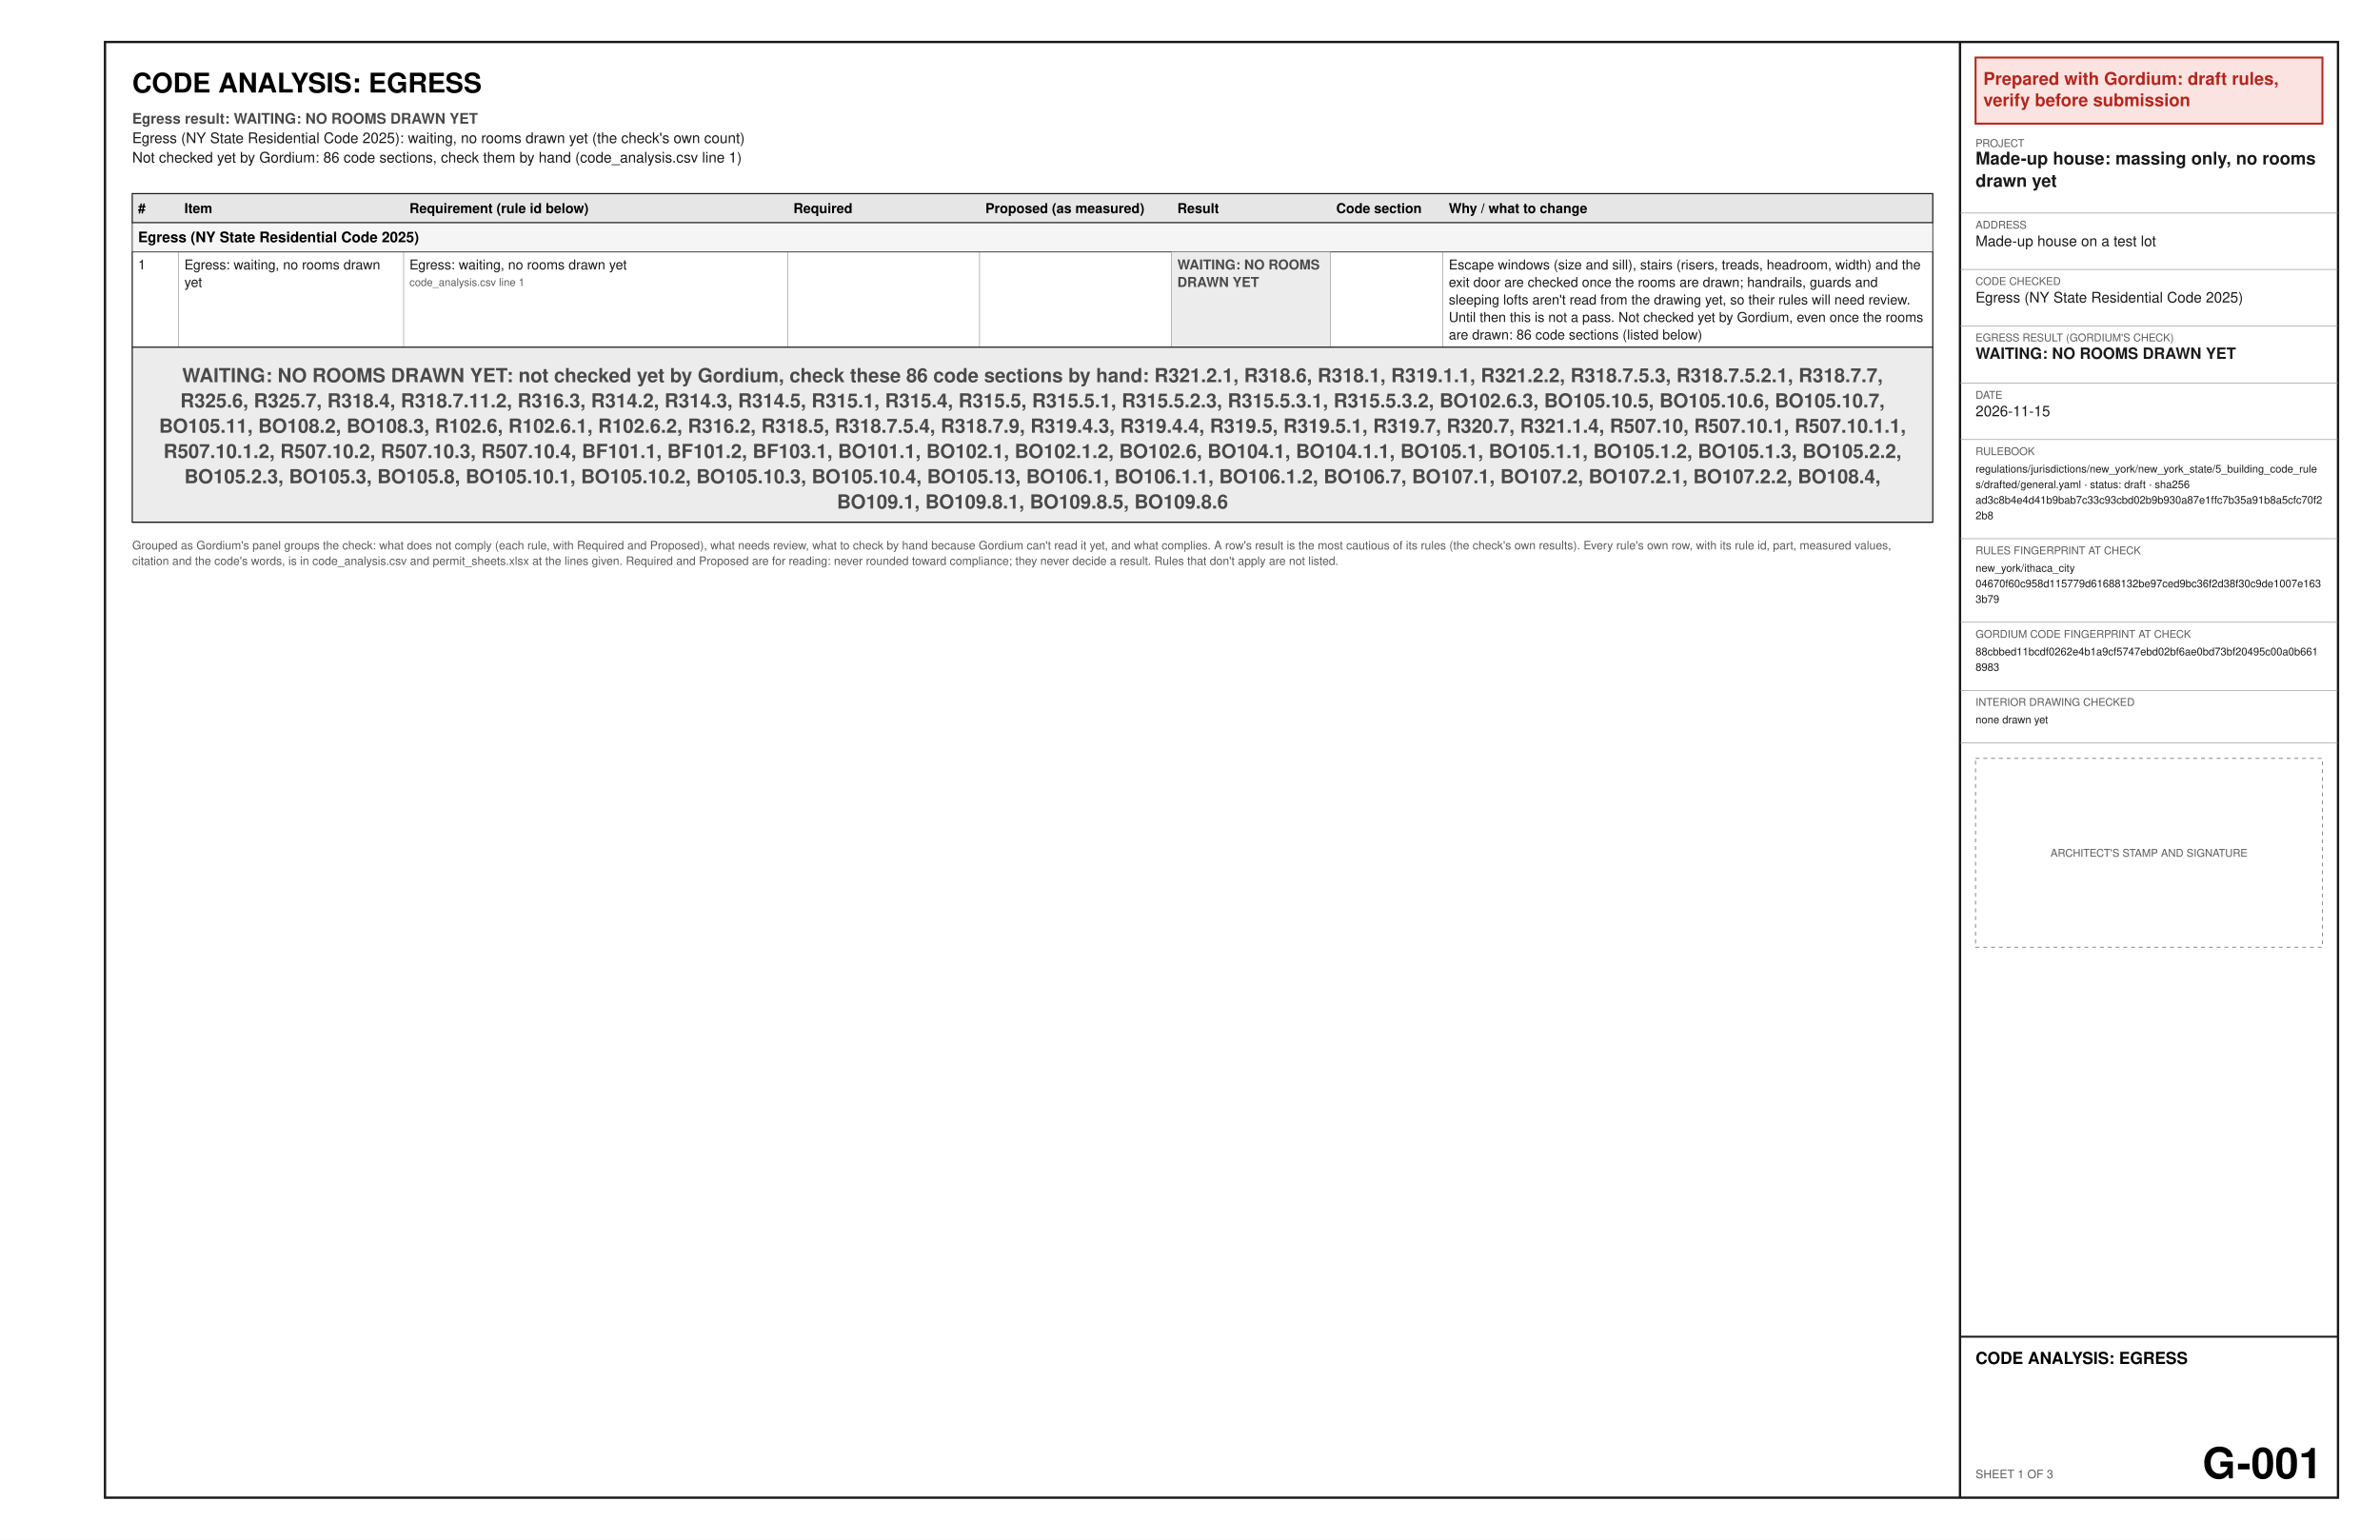
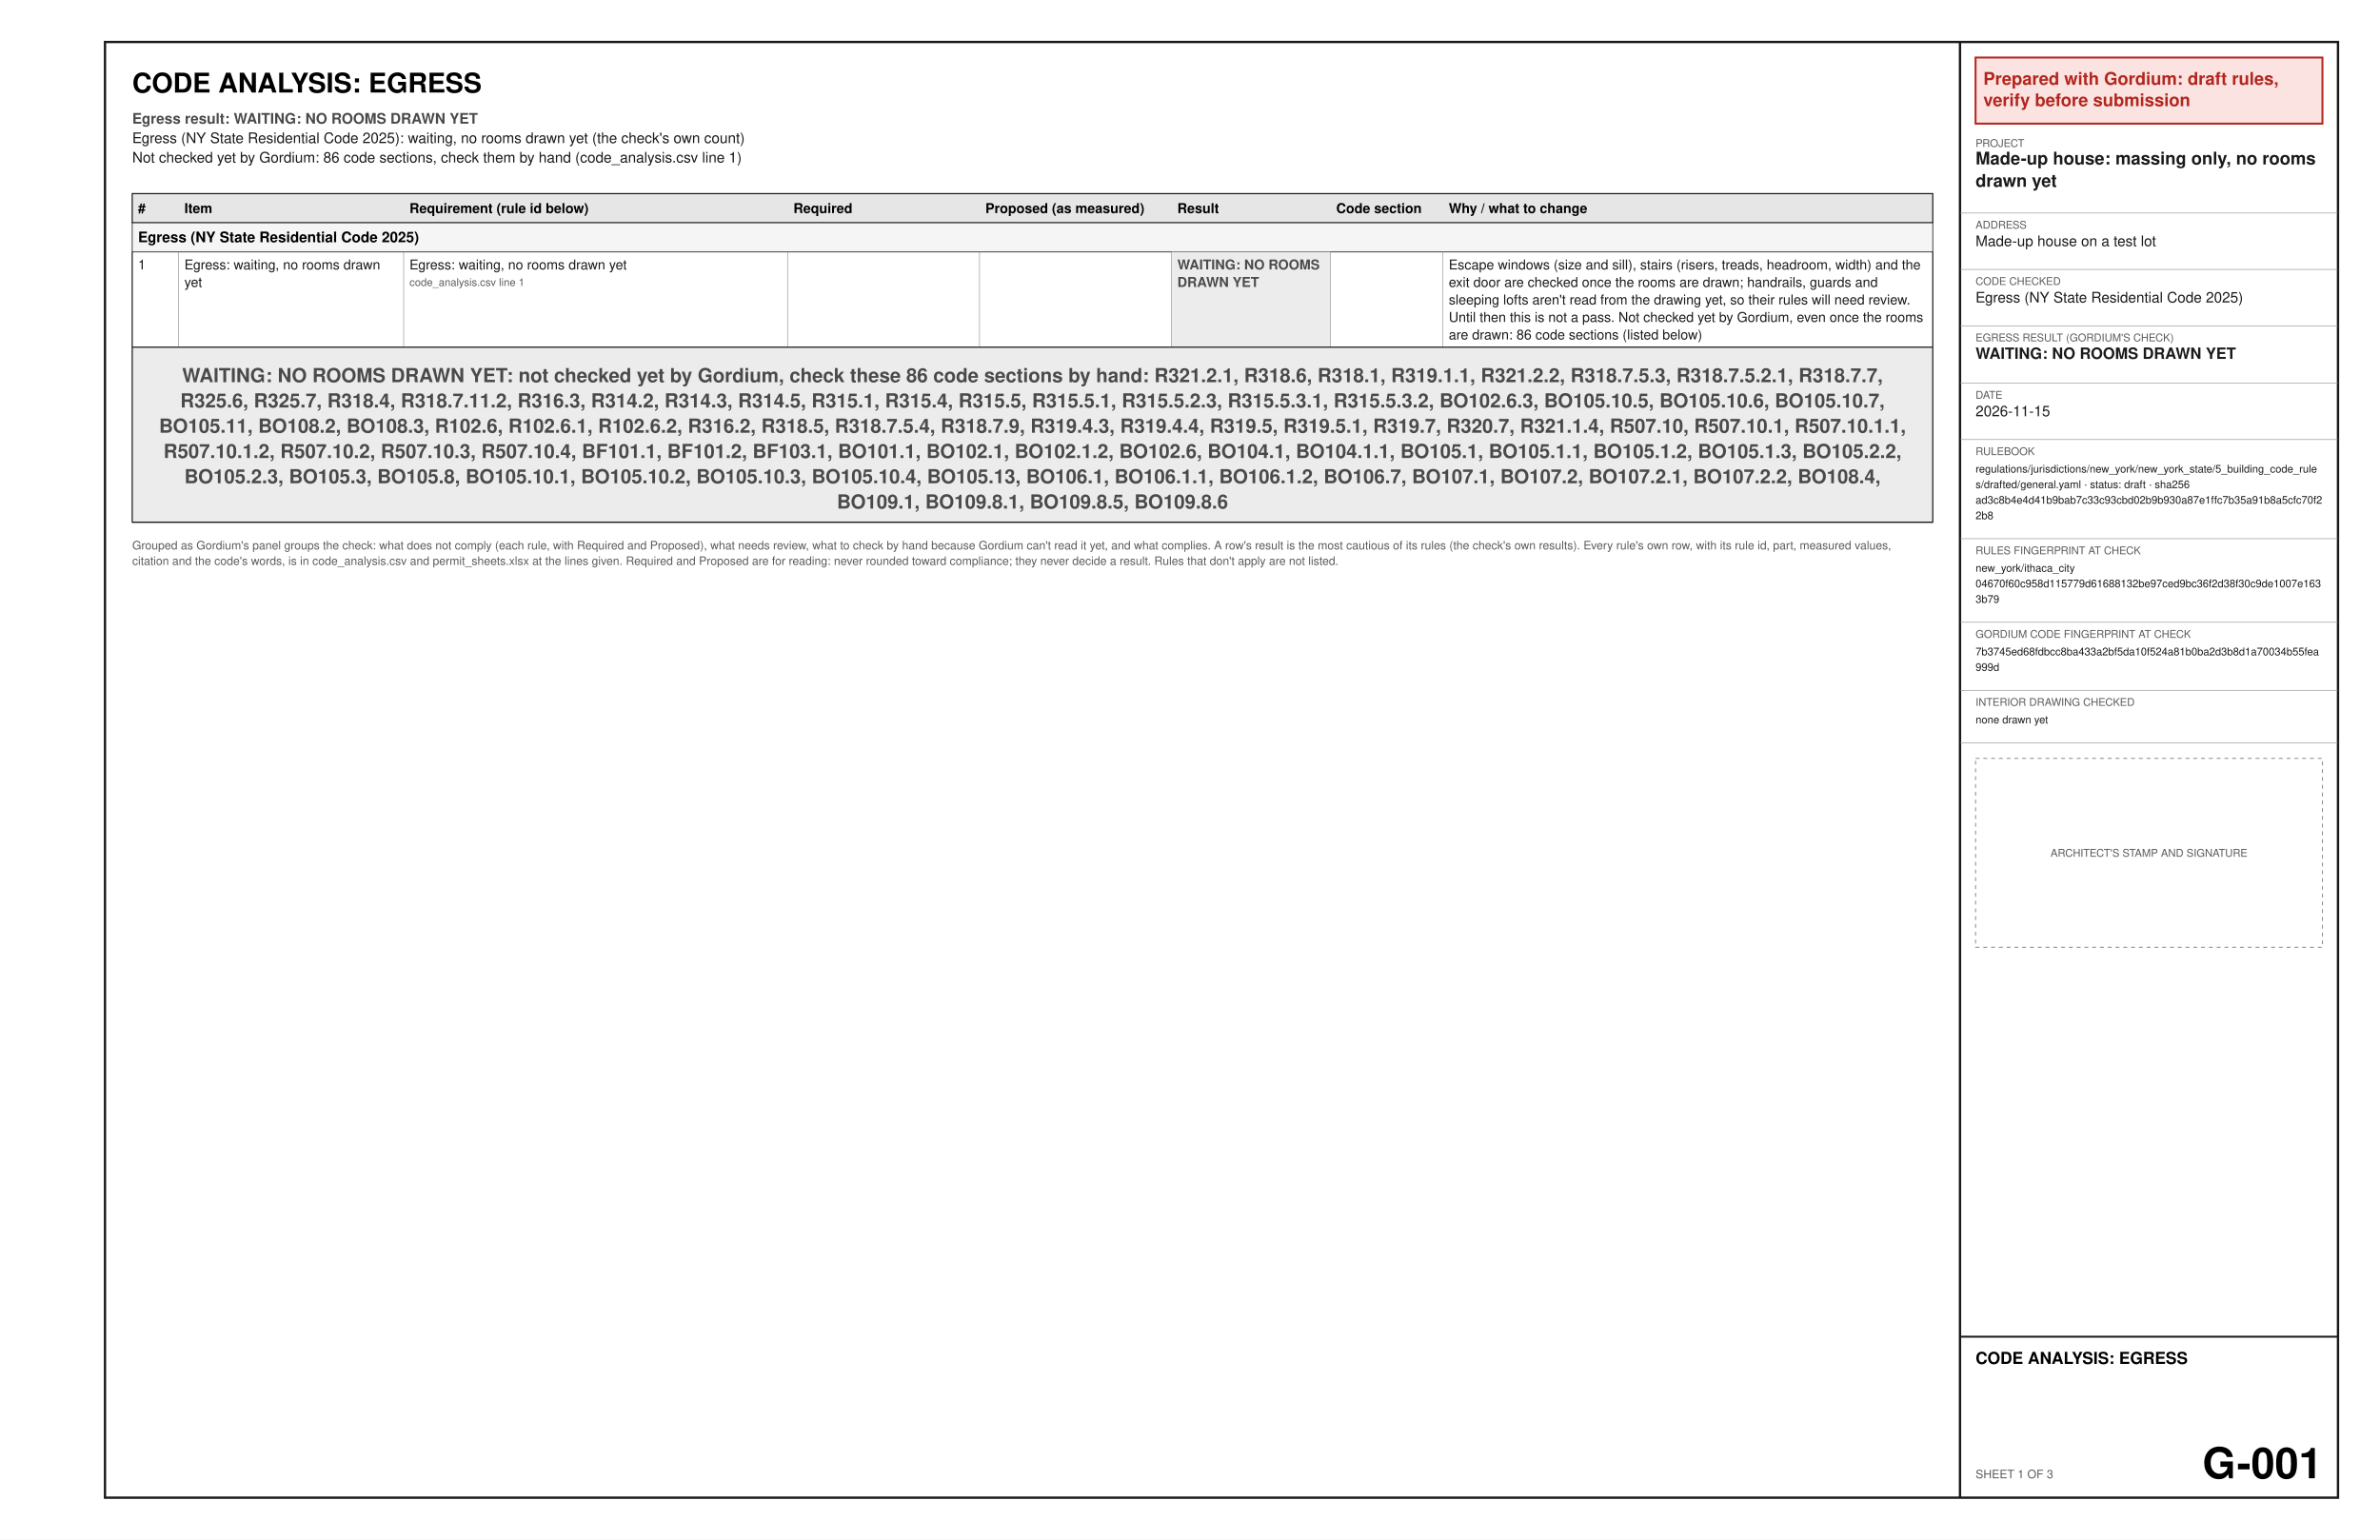
<svg xmlns="http://www.w3.org/2000/svg" width="17in" height="11in" viewBox="0 0 1224 792" font-family="Helvetica, Arial, sans-serif">
  <rect x="0" y="0" width="1224" height="792" fill="#ffffff" />
  <text x="68" y="47.6" font-size="14" font-weight="bold" text-anchor="start" fill="#000000" xml:space="preserve">CODE ANALYSIS: EGRESS</text>
  <text x="68" y="63.6" font-size="7.5" font-weight="bold" text-anchor="start" fill="#4a4a4a" xml:space="preserve">Egress result: WAITING: NO ROOMS DRAWN YET</text>
  <text x="68" y="73.6" font-size="7.5" text-anchor="start" fill="#1a1a1a" xml:space="preserve">Egress (NY State Residential Code 2025): waiting, no rooms drawn yet (the check's own count)</text>
  <text x="68" y="83.6" font-size="7.5" text-anchor="start" fill="#1a1a1a" xml:space="preserve">Not checked yet by Gordium: 86 code sections, check them by hand (code_analysis.csv line 1)</text>
  <polygon points="68,99.6 994,99.6 994,114.6 68,114.6" fill="#e6e6e6" stroke="#1a1a1a" stroke-width="0.6" />
  <text x="71" y="109.6" font-size="7" font-weight="bold" text-anchor="start" fill="#000000" xml:space="preserve">#</text>
  <text x="94.83" y="109.6" font-size="7" font-weight="bold" text-anchor="start" fill="#000000" xml:space="preserve">Item</text>
  <text x="210.58" y="109.6" font-size="7" font-weight="bold" text-anchor="start" fill="#000000" xml:space="preserve">Requirement (rule id below)</text>
  <text x="408.04" y="109.6" font-size="7" font-weight="bold" text-anchor="start" fill="#000000" xml:space="preserve">Required</text>
  <text x="506.76" y="109.6" font-size="7" font-weight="bold" text-anchor="start" fill="#000000" xml:space="preserve">Proposed (as measured)</text>
  <text x="605.49" y="109.6" font-size="7" font-weight="bold" text-anchor="start" fill="#000000" xml:space="preserve">Result</text>
  <text x="687.2" y="109.6" font-size="7" font-weight="bold" text-anchor="start" fill="#000000" xml:space="preserve">Code section</text>
  <text x="745.07" y="109.6" font-size="7" font-weight="bold" text-anchor="start" fill="#000000" xml:space="preserve">Why / what to change</text>
  <polygon points="68,114.6 994,114.6 994,129.6 68,129.6" fill="#f5f5f5" stroke="#1a1a1a" stroke-width="0.4" />
  <text x="71" y="124.6" font-size="7.5" font-weight="bold" text-anchor="start" fill="#000000" xml:space="preserve">Egress (NY State Residential Code 2025)</text>
  <text x="71" y="138.6" font-size="7" text-anchor="start" fill="#1a1a1a" xml:space="preserve">1</text>
  <text x="94.83" y="138.6" font-size="7" text-anchor="start" fill="#1a1a1a" xml:space="preserve">Egress: waiting, no rooms drawn</text>
  <text x="94.83" y="147.6" font-size="7" text-anchor="start" fill="#1a1a1a" xml:space="preserve">yet</text>
  <text x="210.58" y="138.6" font-size="7" text-anchor="start" fill="#1a1a1a" xml:space="preserve">Egress: waiting, no rooms drawn yet</text>
  <text x="210.58" y="147.1" font-size="5.5" text-anchor="start" fill="#5a5a5a" xml:space="preserve">code_analysis.csv line 1</text>
  <text x="408.04" y="138.6" font-size="7" text-anchor="start" fill="#1a1a1a" xml:space="preserve" />
  <text x="506.76" y="138.6" font-size="7" text-anchor="start" fill="#1a1a1a" xml:space="preserve" />
  <polygon points="602.49,129.6 684.2,129.6 684.2,178.6 602.49,178.6" fill="#ececec" />
  <text x="605.49" y="138.6" font-size="7" font-weight="bold" text-anchor="start" fill="#4a4a4a" xml:space="preserve">WAITING: NO ROOMS</text>
  <text x="605.49" y="147.6" font-size="7" font-weight="bold" text-anchor="start" fill="#4a4a4a" xml:space="preserve">DRAWN YET</text>
  <text x="687.2" y="138.6" font-size="7" text-anchor="start" fill="#1a1a1a" xml:space="preserve" />
  <text x="745.07" y="138.6" font-size="7" text-anchor="start" fill="#1a1a1a" xml:space="preserve">Escape windows (size and sill), stairs (risers, treads, headroom, width) and the</text>
  <text x="745.07" y="147.6" font-size="7" text-anchor="start" fill="#1a1a1a" xml:space="preserve">exit door are checked once the rooms are drawn; handrails, guards and</text>
  <text x="745.07" y="156.6" font-size="7" text-anchor="start" fill="#1a1a1a" xml:space="preserve">sleeping lofts aren't read from the drawing yet, so their rules will need review.</text>
  <text x="745.07" y="165.6" font-size="7" text-anchor="start" fill="#1a1a1a" xml:space="preserve">Until then this is not a pass. Not checked yet by Gordium, even once the rooms</text>
  <text x="745.07" y="174.6" font-size="7" text-anchor="start" fill="#1a1a1a" xml:space="preserve">are drawn: 86 code sections (listed below)</text>
  <line x1="68" y1="178.6" x2="994" y2="178.6" stroke="#8c8c8c" stroke-width="0.3" />
  <line x1="91.83" y1="129.6" x2="91.83" y2="178.6" stroke="#8c8c8c" stroke-width="0.3" />
  <line x1="207.58" y1="129.6" x2="207.58" y2="178.6" stroke="#8c8c8c" stroke-width="0.3" />
  <line x1="405.04" y1="129.6" x2="405.04" y2="178.6" stroke="#8c8c8c" stroke-width="0.3" />
  <line x1="503.76" y1="129.6" x2="503.76" y2="178.6" stroke="#8c8c8c" stroke-width="0.3" />
  <line x1="602.49" y1="129.6" x2="602.49" y2="178.6" stroke="#8c8c8c" stroke-width="0.3" />
  <line x1="684.2" y1="129.6" x2="684.2" y2="178.6" stroke="#8c8c8c" stroke-width="0.3" />
  <line x1="742.07" y1="129.6" x2="742.07" y2="178.6" stroke="#8c8c8c" stroke-width="0.3" />
  <line x1="68" y1="129.6" x2="68" y2="178.6" stroke="#1a1a1a" stroke-width="0.6" />
  <line x1="994" y1="129.6" x2="994" y2="178.6" stroke="#1a1a1a" stroke-width="0.6" />
  <polygon points="68,178.6 994,178.6 994,268.6 68,268.6" fill="#ececec" stroke="#1a1a1a" stroke-width="0.6" />
  <text x="531" y="196.6" font-size="10" font-weight="bold" text-anchor="middle" fill="#4a4a4a" xml:space="preserve">WAITING: NO ROOMS DRAWN YET: not checked yet by Gordium, check these 86 code sections by hand: R321.2.1, R318.6, R318.1, R319.1.1, R321.2.2, R318.7.5.3, R318.7.5.2.1, R318.7.7,</text>
  <text x="531" y="209.6" font-size="10" font-weight="bold" text-anchor="middle" fill="#4a4a4a" xml:space="preserve">R325.6, R325.7, R318.4, R318.7.11.2, R316.3, R314.2, R314.3, R314.5, R315.1, R315.4, R315.5, R315.5.1, R315.5.2.3, R315.5.3.1, R315.5.3.2, BO102.6.3, BO105.10.5, BO105.10.6, BO105.10.7,</text>
  <text x="531" y="222.6" font-size="10" font-weight="bold" text-anchor="middle" fill="#4a4a4a" xml:space="preserve">BO105.11, BO108.2, BO108.3, R102.6, R102.6.1, R102.6.2, R316.2, R318.5, R318.7.5.4, R318.7.9, R319.4.3, R319.4.4, R319.5, R319.5.1, R319.7, R320.7, R321.1.4, R507.10, R507.10.1, R507.10.1.1,</text>
  <text x="531" y="235.6" font-size="10" font-weight="bold" text-anchor="middle" fill="#4a4a4a" xml:space="preserve">R507.10.1.2, R507.10.2, R507.10.3, R507.10.4, BF101.1, BF101.2, BF103.1, BO101.1, BO102.1, BO102.1.2, BO102.6, BO104.1, BO104.1.1, BO105.1, BO105.1.1, BO105.1.2, BO105.1.3, BO105.2.2,</text>
  <text x="531" y="248.6" font-size="10" font-weight="bold" text-anchor="middle" fill="#4a4a4a" xml:space="preserve">BO105.2.3, BO105.3, BO105.8, BO105.10.1, BO105.10.2, BO105.10.3, BO105.10.4, BO105.13, BO106.1, BO106.1.1, BO106.1.2, BO106.7, BO107.1, BO107.2, BO107.2.1, BO107.2.2, BO108.4,</text>
  <text x="531" y="261.6" font-size="10" font-weight="bold" text-anchor="middle" fill="#4a4a4a" xml:space="preserve">BO109.1, BO109.8.1, BO109.8.5, BO109.8.6</text>
  <line x1="68" y1="268.6" x2="994" y2="268.6" stroke="#1a1a1a" stroke-width="0.6" />
  <text x="68" y="282.6" font-size="6" text-anchor="start" fill="#5a5a5a" xml:space="preserve">Grouped as Gordium's panel groups the check: what does not comply (each rule, with Required and Proposed), what needs review, what to check by hand because Gordium can't read it yet, and what complies. A row's result is the most cautious of its rules (the check's own results). Every rule's own row, with its rule id, part, measured values,</text>
  <text x="68" y="290.6" font-size="6" text-anchor="start" fill="#5a5a5a" xml:space="preserve">citation and the code's words, is in code_analysis.csv and permit_sheets.xlsx at the lines given. Required and Proposed are for reading: never rounded toward compliance; they never decide a result. Rules that don't apply are not listed.</text>
  <polygon points="54,21.6 1202.4,21.6 1202.4,770.4 54,770.4" fill="none" stroke="#1a1a1a" stroke-width="1.2" />
  <line x1="1008" y1="21.6" x2="1008" y2="770.4" stroke="#1a1a1a" stroke-width="1.2" />
  <polygon points="1016,29.6 1194.4,29.6 1194.4,63.6 1016,63.6" fill="#fbe3e1" stroke="#b3261e" stroke-width="1" />
  <text x="1020" y="43.6" font-size="9" font-weight="bold" text-anchor="start" fill="#b3261e" xml:space="preserve">Prepared with Gordium: draft rules,</text>
  <text x="1020" y="54.6" font-size="9" font-weight="bold" text-anchor="start" fill="#b3261e" xml:space="preserve">verify before submission</text>
  <text x="1016" y="75.6" font-size="5.5" text-anchor="start" fill="#5a5a5a" xml:space="preserve">PROJECT</text>
  <text x="1016" y="84.6" font-size="9" font-weight="bold" text-anchor="start" fill="#1a1a1a" xml:space="preserve">Made-up house: massing only, no rooms</text>
  <text x="1016" y="96.1" font-size="9" font-weight="bold" text-anchor="start" fill="#1a1a1a" xml:space="preserve">drawn yet</text>
  <line x1="1008" y1="109.6" x2="1202.4" y2="109.6" stroke="#8c8c8c" stroke-width="0.3" />
  <text x="1016" y="117.6" font-size="5.5" text-anchor="start" fill="#5a5a5a" xml:space="preserve">ADDRESS</text>
  <text x="1016" y="126.6" font-size="7.5" text-anchor="start" fill="#1a1a1a" xml:space="preserve">Made-up house on a test lot</text>
  <line x1="1008" y1="138.6" x2="1202.4" y2="138.6" stroke="#8c8c8c" stroke-width="0.3" />
  <text x="1016" y="146.6" font-size="5.5" text-anchor="start" fill="#5a5a5a" xml:space="preserve">CODE CHECKED</text>
  <text x="1016" y="155.6" font-size="7.5" text-anchor="start" fill="#1a1a1a" xml:space="preserve">Egress (NY State Residential Code 2025)</text>
  <line x1="1008" y1="167.6" x2="1202.4" y2="167.6" stroke="#8c8c8c" stroke-width="0.3" />
  <text x="1016" y="175.6" font-size="5.5" text-anchor="start" fill="#5a5a5a" xml:space="preserve">EGRESS RESULT (GORDIUM'S CHECK)</text>
  <text x="1016" y="184.6" font-size="8" font-weight="bold" text-anchor="start" fill="#1a1a1a" xml:space="preserve">WAITING: NO ROOMS DRAWN YET</text>
  <line x1="1008" y1="197.1" x2="1202.4" y2="197.1" stroke="#8c8c8c" stroke-width="0.3" />
  <text x="1016" y="205.1" font-size="5.5" text-anchor="start" fill="#5a5a5a" xml:space="preserve">DATE</text>
  <text x="1016" y="214.1" font-size="7.5" text-anchor="start" fill="#1a1a1a" xml:space="preserve">2026-11-15</text>
  <line x1="1008" y1="226.1" x2="1202.4" y2="226.1" stroke="#8c8c8c" stroke-width="0.3" />
  <text x="1016" y="234.1" font-size="5.5" text-anchor="start" fill="#5a5a5a" xml:space="preserve">RULEBOOK</text>
  <text x="1016" y="243.1" font-size="5.5" text-anchor="start" fill="#1a1a1a" xml:space="preserve">regulations/jurisdictions/new_york/new_york_state/5_building_code_rule</text>
  <text x="1016" y="251.1" font-size="5.5" text-anchor="start" fill="#1a1a1a" xml:space="preserve">s/drafted/general.yaml · status: draft · sha256</text>
  <text x="1016" y="259.1" font-size="5.5" text-anchor="start" fill="#1a1a1a" xml:space="preserve">ad3c8b4e4d41b9bab7c33c93cbd02b9b930a87e1ffc7b35a91b8a5cfc70f2</text>
  <text x="1016" y="267.1" font-size="5.5" text-anchor="start" fill="#1a1a1a" xml:space="preserve">2b8</text>
  <line x1="1008" y1="277.1" x2="1202.4" y2="277.1" stroke="#8c8c8c" stroke-width="0.3" />
  <text x="1016" y="285.1" font-size="5.5" text-anchor="start" fill="#5a5a5a" xml:space="preserve">RULES FINGERPRINT AT CHECK</text>
  <text x="1016" y="294.1" font-size="5.5" text-anchor="start" fill="#1a1a1a" xml:space="preserve">new_york/ithaca_city</text>
  <text x="1016" y="302.1" font-size="5.5" text-anchor="start" fill="#1a1a1a" xml:space="preserve">04670f60c958d115779d61688132be97ced9bc36f2d38f30c9de1007e163</text>
  <text x="1016" y="310.1" font-size="5.5" text-anchor="start" fill="#1a1a1a" xml:space="preserve">3b79</text>
  <line x1="1008" y1="320.1" x2="1202.4" y2="320.1" stroke="#8c8c8c" stroke-width="0.3" />
  <text x="1016" y="328.1" font-size="5.5" text-anchor="start" fill="#5a5a5a" xml:space="preserve">GORDIUM CODE FINGERPRINT AT CHECK</text>
-   <text x="1016" y="337.1" font-size="5.5" text-anchor="start" fill="#1a1a1a" xml:space="preserve">88cbbed11bcdf0262e4b1a9cf5747ebd02bf6ae0bd73bf20495c00a0b661</text>
-   <text x="1016" y="345.1" font-size="5.5" text-anchor="start" fill="#1a1a1a" xml:space="preserve">8983</text>
+   <text x="1016" y="337.1" font-size="5.5" text-anchor="start" fill="#1a1a1a" xml:space="preserve">7b3745ed68fdbcc8ba433a2bf5da10f524a81b0ba2d3b8d1a70034b55fea</text>
+   <text x="1016" y="345.1" font-size="5.5" text-anchor="start" fill="#1a1a1a" xml:space="preserve">999d</text>
  <line x1="1008" y1="355.1" x2="1202.4" y2="355.1" stroke="#8c8c8c" stroke-width="0.3" />
  <text x="1016" y="363.1" font-size="5.5" text-anchor="start" fill="#5a5a5a" xml:space="preserve">INTERIOR DRAWING CHECKED</text>
  <text x="1016" y="372.1" font-size="5.5" text-anchor="start" fill="#1a1a1a" xml:space="preserve">none drawn yet</text>
  <line x1="1008" y1="382.1" x2="1202.4" y2="382.1" stroke="#8c8c8c" stroke-width="0.3" />
  <polygon points="1016,390.1 1194.4,390.1 1194.4,487.3 1016,487.3" fill="none" stroke="#8c8c8c" stroke-width="0.5" stroke-dasharray="2 2" />
  <text x="1105.2" y="440.7" font-size="5.5" text-anchor="middle" fill="#5a5a5a" xml:space="preserve">ARCHITECT'S STAMP AND SIGNATURE</text>
  <line x1="1008" y1="687.6" x2="1202.4" y2="687.6" stroke="#1a1a1a" stroke-width="1" />
  <text x="1016" y="701.6" font-size="8.5" font-weight="bold" text-anchor="start" fill="#000000" xml:space="preserve">CODE ANALYSIS: EGRESS</text>
  <text x="1016" y="760.4" font-size="6" text-anchor="start" fill="#5a5a5a" xml:space="preserve">SHEET 1 OF 3</text>
  <text x="1194.4" y="760.4" font-size="22" font-weight="bold" text-anchor="end" fill="#000000" xml:space="preserve">G-001</text>
</svg>
